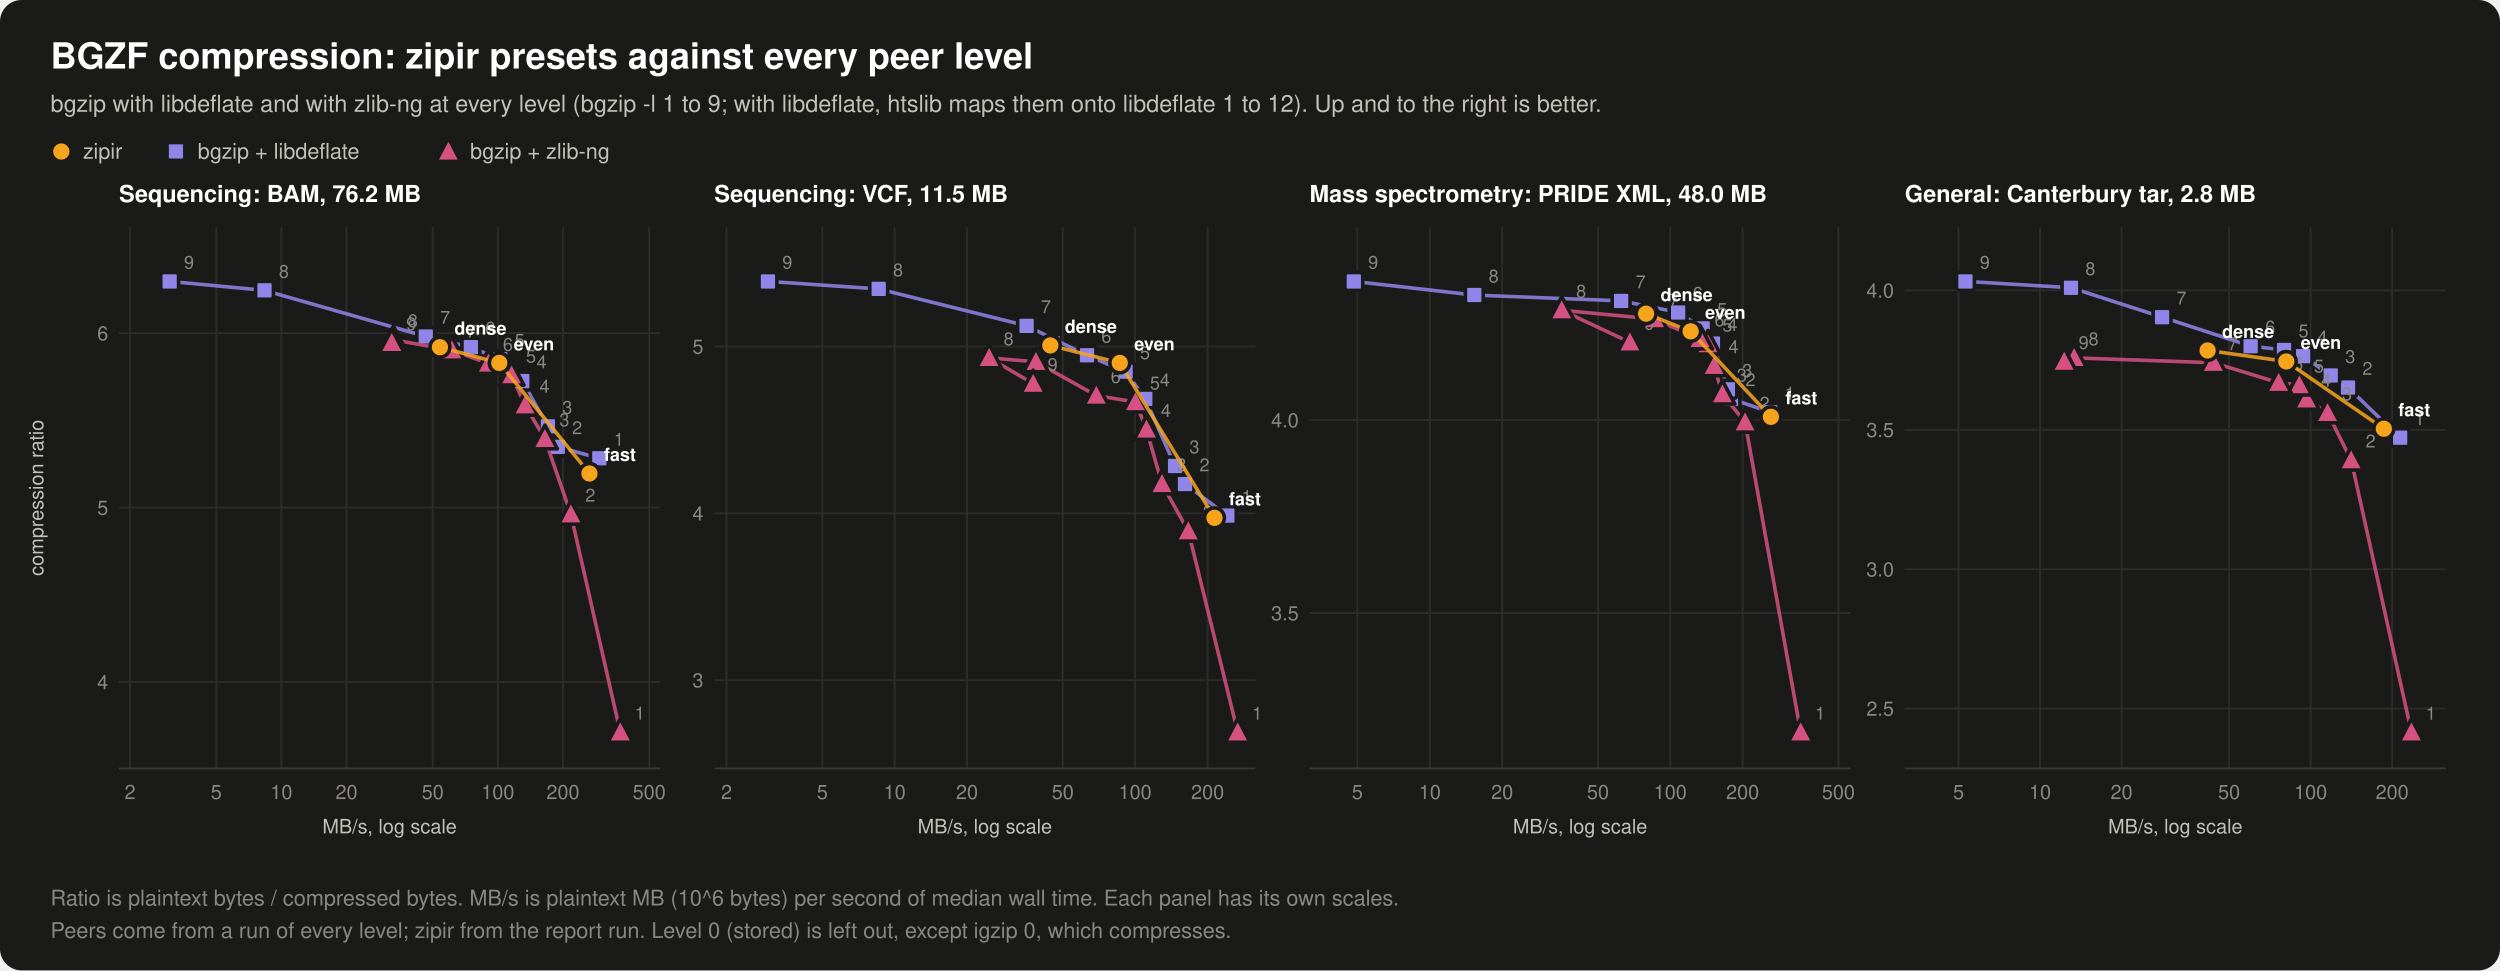
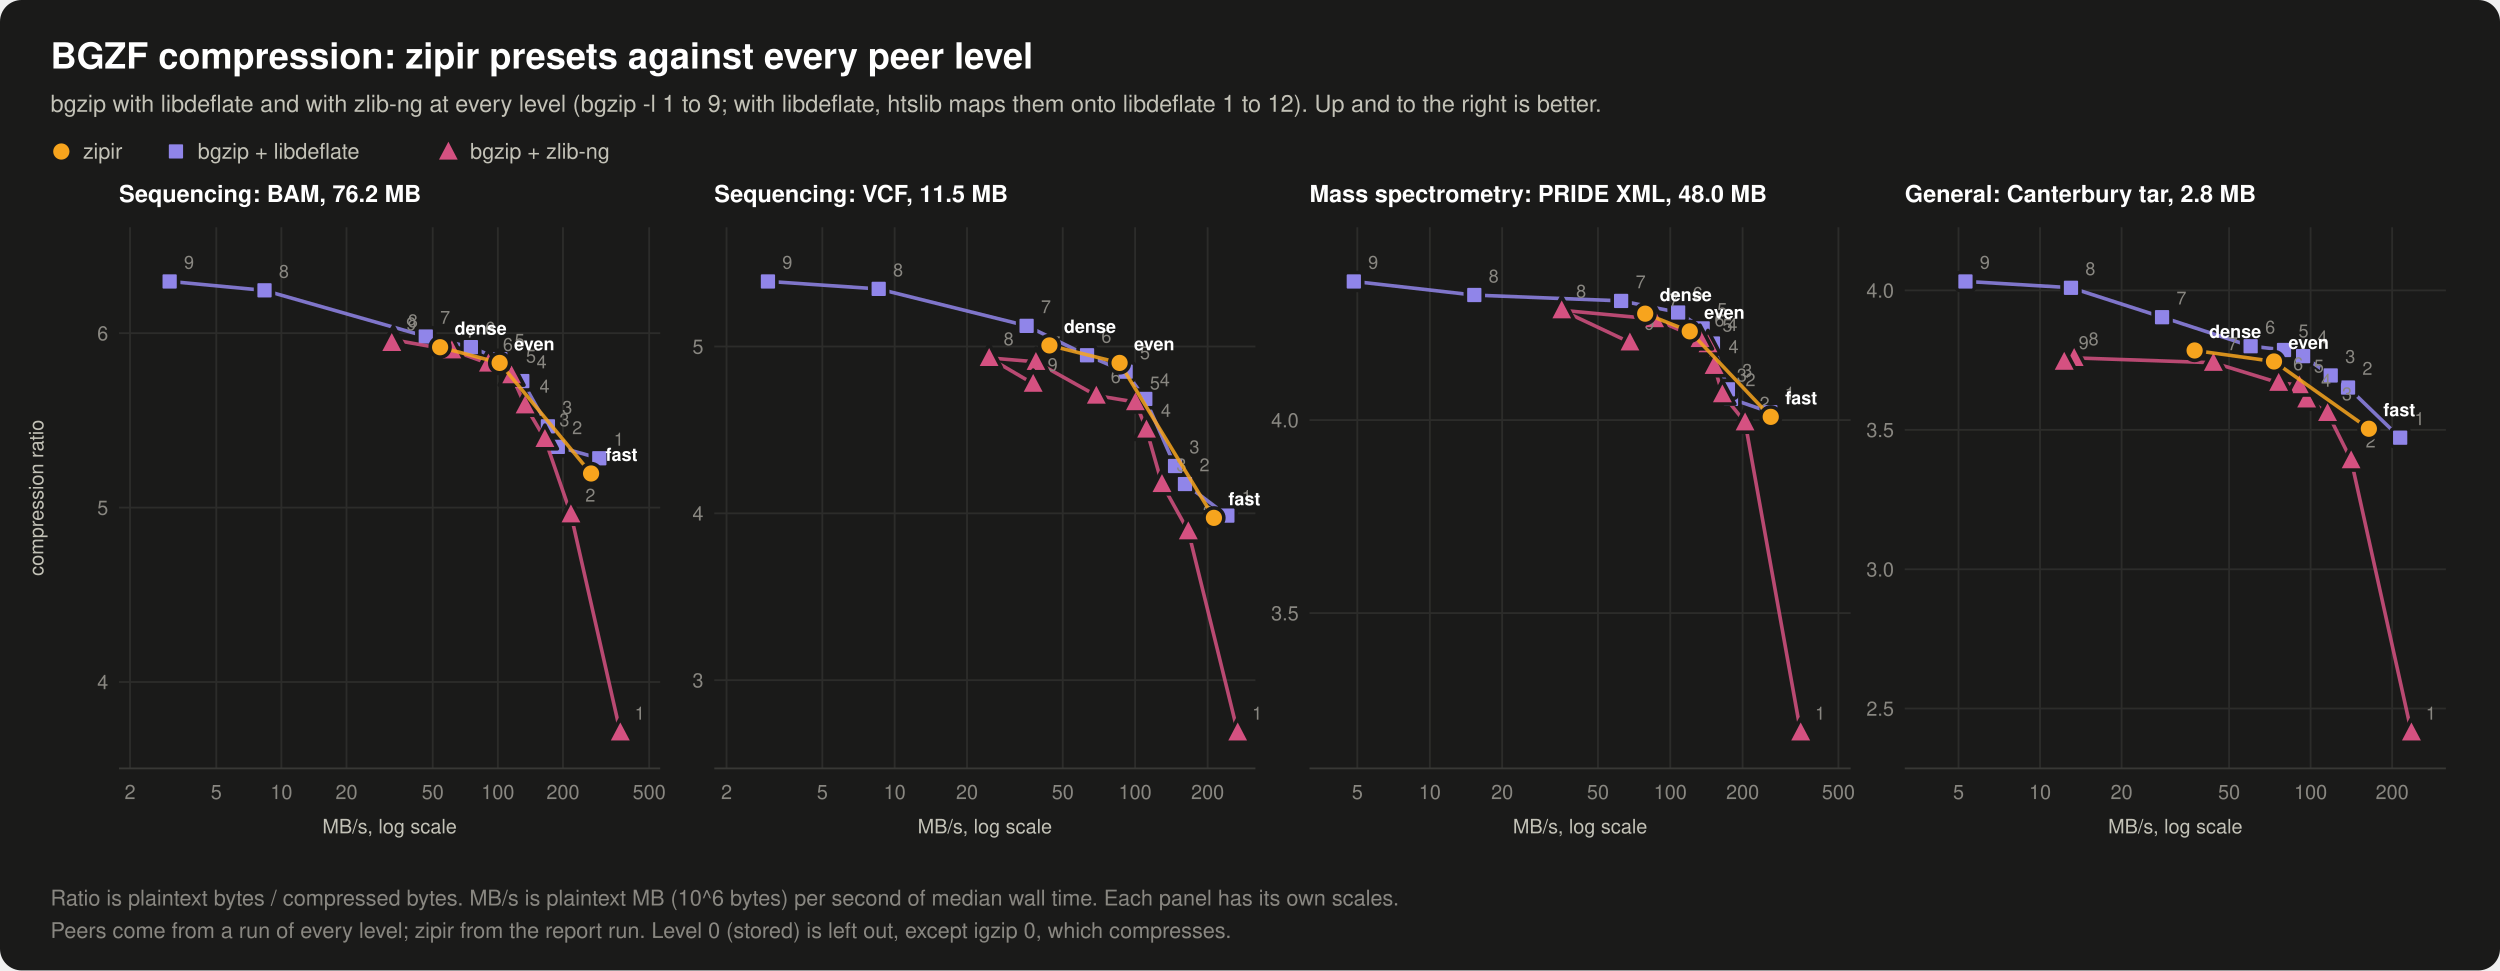
<svg xmlns="http://www.w3.org/2000/svg" viewBox="0 0 1386 538" width="1386" height="538" role="img" font-family="system-ui, -apple-system, &quot;Segoe UI&quot;, Helvetica, Arial, sans-serif">
  <rect width="1386" height="538" rx="12" fill="#1a1a19" />
  <text x="28.0" y="38.0" font-size="20" fill="#ffffff" text-anchor="start" font-weight="650">BGZF compression: zipir presets against every peer level</text>
  <text x="28.0" y="62.0" font-size="13" fill="#c3c2b7" text-anchor="start" font-weight="400">bgzip with libdeflate and with zlib-ng at every level (bgzip -l 1 to 9; with libdeflate, htslib maps them onto libdeflate 1 to 12). Up and to the right is better.</text>
  <circle cx="34.0" cy="84.0" r="5.5" fill="#f7a41d" stroke="#1a1a19" stroke-width="2" />
  <text x="46.0" y="88.0" font-size="12" fill="#c3c2b7" text-anchor="start" font-weight="400">zipir</text>
  <rect x="92.6" y="79.0" width="9.9" height="9.9" rx="1.5" fill="#9085e9" stroke="#1a1a19" stroke-width="2" />
  <text x="109.6" y="88.0" font-size="12" fill="#c3c2b7" text-anchor="start" font-weight="400">bgzip + libdeflate</text>
  <path d="M248.6,76.4 L255.4,89.5 L241.7,89.5 Z" fill="#d55181" stroke="#1a1a19" stroke-width="2" stroke-linejoin="round" />
  <text x="260.6" y="88.0" font-size="12" fill="#c3c2b7" text-anchor="start" font-weight="400">bgzip + zlib-ng</text>
  <text x="66.0" y="112.0" font-size="13" fill="#ffffff" text-anchor="start" font-weight="600">Sequencing: BAM, 76.2 MB</text>
  <line x1="72.1" y1="126.0" x2="72.1" y2="426.0" stroke="#2c2c2a" stroke-width="1" />
  <text x="72.1" y="443.0" font-size="11" fill="#898781" text-anchor="middle" font-weight="400">2</text>
  <line x1="119.9" y1="126.0" x2="119.9" y2="426.0" stroke="#2c2c2a" stroke-width="1" />
  <text x="119.9" y="443.0" font-size="11" fill="#898781" text-anchor="middle" font-weight="400">5</text>
  <line x1="156.0" y1="126.0" x2="156.0" y2="426.0" stroke="#2c2c2a" stroke-width="1" />
  <text x="156.0" y="443.0" font-size="11" fill="#898781" text-anchor="middle" font-weight="400">10</text>
  <line x1="192.1" y1="126.0" x2="192.1" y2="426.0" stroke="#2c2c2a" stroke-width="1" />
  <text x="192.1" y="443.0" font-size="11" fill="#898781" text-anchor="middle" font-weight="400">20</text>
  <line x1="239.9" y1="126.0" x2="239.9" y2="426.0" stroke="#2c2c2a" stroke-width="1" />
  <text x="239.9" y="443.0" font-size="11" fill="#898781" text-anchor="middle" font-weight="400">50</text>
  <line x1="276.0" y1="126.0" x2="276.0" y2="426.0" stroke="#2c2c2a" stroke-width="1" />
  <text x="276.0" y="443.0" font-size="11" fill="#898781" text-anchor="middle" font-weight="400">100</text>
  <line x1="312.1" y1="126.0" x2="312.1" y2="426.0" stroke="#2c2c2a" stroke-width="1" />
  <text x="312.1" y="443.0" font-size="11" fill="#898781" text-anchor="middle" font-weight="400">200</text>
  <line x1="359.9" y1="126.0" x2="359.9" y2="426.0" stroke="#2c2c2a" stroke-width="1" />
  <text x="359.9" y="443.0" font-size="11" fill="#898781" text-anchor="middle" font-weight="400">500</text>
  <line x1="66.0" y1="378.1" x2="366.0" y2="378.1" stroke="#2c2c2a" stroke-width="1" />
  <text x="60.0" y="382.1" font-size="11" fill="#898781" text-anchor="end" font-weight="400">4</text>
  <line x1="66.0" y1="281.4" x2="366.0" y2="281.4" stroke="#2c2c2a" stroke-width="1" />
  <text x="60.0" y="285.4" font-size="11" fill="#898781" text-anchor="end" font-weight="400">5</text>
  <line x1="66.0" y1="184.7" x2="366.0" y2="184.7" stroke="#2c2c2a" stroke-width="1" />
  <text x="60.0" y="188.7" font-size="11" fill="#898781" text-anchor="end" font-weight="400">6</text>
  <line x1="66.0" y1="426.0" x2="366.0" y2="426.0" stroke="#383835" stroke-width="1" />
  <path d="M332.3,254.1 L309.2,247.7 L303.7,236.4 L289.5,211.2 L277.3,199.2 L261.0,192.5 L236.0,186.5 L146.6,161.0 L94.0,156.0" fill="none" stroke="#9085e9" stroke-width="2" stroke-linejoin="round" stroke-linecap="round" opacity="0.85" />
  <rect x="327.3" y="249.1" width="9.9" height="9.9" rx="1.5" fill="#9085e9" stroke="#1a1a19" stroke-width="2" />
  <text x="340.3" y="247.1" font-size="10" fill="#898781" text-anchor="start" font-weight="400">1</text>
  <rect x="304.3" y="242.8" width="9.9" height="9.9" rx="1.5" fill="#9085e9" stroke="#1a1a19" stroke-width="2" />
  <text x="317.2" y="240.7" font-size="10" fill="#898781" text-anchor="start" font-weight="400">2</text>
  <rect x="298.8" y="231.4" width="9.9" height="9.9" rx="1.5" fill="#9085e9" stroke="#1a1a19" stroke-width="2" />
  <text x="311.7" y="229.4" font-size="10" fill="#898781" text-anchor="start" font-weight="400">3</text>
  <rect x="284.6" y="206.3" width="9.9" height="9.9" rx="1.5" fill="#9085e9" stroke="#1a1a19" stroke-width="2" />
  <text x="297.5" y="204.2" font-size="10" fill="#898781" text-anchor="start" font-weight="400">4</text>
  <rect x="272.4" y="194.2" width="9.9" height="9.9" rx="1.5" fill="#9085e9" stroke="#1a1a19" stroke-width="2" />
  <text x="285.3" y="192.2" font-size="10" fill="#898781" text-anchor="start" font-weight="400">5</text>
  <rect x="256.1" y="187.5" width="9.9" height="9.9" rx="1.5" fill="#9085e9" stroke="#1a1a19" stroke-width="2" />
  <text x="269.0" y="185.5" font-size="10" fill="#898781" text-anchor="start" font-weight="400">6</text>
  <rect x="231.1" y="181.6" width="9.9" height="9.9" rx="1.5" fill="#9085e9" stroke="#1a1a19" stroke-width="2" />
  <text x="244.0" y="179.5" font-size="10" fill="#898781" text-anchor="start" font-weight="400">7</text>
  <rect x="141.7" y="156.0" width="9.9" height="9.9" rx="1.5" fill="#9085e9" stroke="#1a1a19" stroke-width="2" />
  <text x="154.6" y="154.0" font-size="10" fill="#898781" text-anchor="start" font-weight="400">8</text>
  <rect x="89.1" y="151.1" width="9.9" height="9.9" rx="1.5" fill="#9085e9" stroke="#1a1a19" stroke-width="2" />
  <text x="102.0" y="149.0" font-size="10" fill="#898781" text-anchor="start" font-weight="400">9</text>
  <path d="M343.9,406.0 L316.5,285.1 L302.1,243.3 L291.1,224.7 L283.6,208.0 L270.8,201.5 L250.5,194.2 L218.1,188.4 L217.2,190.1" fill="none" stroke="#d55181" stroke-width="2" stroke-linejoin="round" stroke-linecap="round" opacity="0.85" />
  <path d="M343.9,398.4 L350.8,411.5 L337.0,411.5 Z" fill="#d55181" stroke="#1a1a19" stroke-width="2" stroke-linejoin="round" />
  <text x="351.9" y="399.0" font-size="10" fill="#898781" text-anchor="start" font-weight="400">1</text>
  <path d="M316.5,277.5 L323.4,290.6 L309.7,290.6 Z" fill="#d55181" stroke="#1a1a19" stroke-width="2" stroke-linejoin="round" />
  <text x="324.5" y="278.1" font-size="10" fill="#898781" text-anchor="start" font-weight="400">2</text>
  <path d="M302.1,235.7 L309.0,248.8 L295.2,248.8 Z" fill="#d55181" stroke="#1a1a19" stroke-width="2" stroke-linejoin="round" />
  <text x="310.1" y="236.3" font-size="10" fill="#898781" text-anchor="start" font-weight="400">3</text>
  <path d="M291.1,217.2 L298.0,230.2 L284.2,230.2 Z" fill="#d55181" stroke="#1a1a19" stroke-width="2" stroke-linejoin="round" />
  <text x="299.1" y="217.7" font-size="10" fill="#898781" text-anchor="start" font-weight="400">4</text>
  <path d="M283.6,200.5 L290.5,213.5 L276.8,213.5 Z" fill="#d55181" stroke="#1a1a19" stroke-width="2" stroke-linejoin="round" />
  <text x="291.6" y="201.0" font-size="10" fill="#898781" text-anchor="start" font-weight="400">5</text>
  <path d="M270.8,193.9 L277.7,207.0 L263.9,207.0 Z" fill="#d55181" stroke="#1a1a19" stroke-width="2" stroke-linejoin="round" />
  <text x="278.8" y="194.5" font-size="10" fill="#898781" text-anchor="start" font-weight="400">6</text>
  <path d="M250.5,186.6 L257.4,199.7 L243.7,199.7 Z" fill="#d55181" stroke="#1a1a19" stroke-width="2" stroke-linejoin="round" />
  <text x="258.5" y="187.2" font-size="10" fill="#898781" text-anchor="start" font-weight="400">7</text>
  <path d="M218.1,180.8 L225.0,193.9 L211.2,193.9 Z" fill="#d55181" stroke="#1a1a19" stroke-width="2" stroke-linejoin="round" />
  <text x="226.1" y="181.4" font-size="10" fill="#898781" text-anchor="start" font-weight="400">8</text>
  <path d="M217.2,182.5 L224.1,195.6 L210.3,195.6 Z" fill="#d55181" stroke="#1a1a19" stroke-width="2" stroke-linejoin="round" />
  <text x="225.2" y="183.1" font-size="10" fill="#898781" text-anchor="start" font-weight="400">9</text>
-   <path d="M326.8,262.5 L276.8,201.2 L243.9,192.5" fill="none" stroke="#f7a41d" stroke-width="2" stroke-linejoin="round" stroke-linecap="round" opacity="0.85" />
-   <circle cx="326.8" cy="262.5" r="5.5" fill="#f7a41d" stroke="#1a1a19" stroke-width="2" />
-   <text x="334.8" y="255.5" font-size="10" fill="#ffffff" text-anchor="start" font-weight="600">fast</text>
-   <circle cx="276.8" cy="201.2" r="5.5" fill="#f7a41d" stroke="#1a1a19" stroke-width="2" />
-   <text x="284.8" y="194.2" font-size="10" fill="#ffffff" text-anchor="start" font-weight="600">even</text>
-   <circle cx="243.9" cy="192.5" r="5.5" fill="#f7a41d" stroke="#1a1a19" stroke-width="2" />
-   <text x="251.9" y="185.5" font-size="10" fill="#ffffff" text-anchor="start" font-weight="600">dense</text>
+   <path d="M327.7,262.5 L277.0,201.2 L244.0,192.5" fill="none" stroke="#f7a41d" stroke-width="2" stroke-linejoin="round" stroke-linecap="round" opacity="0.85" />
+   <circle cx="327.7" cy="262.5" r="5.5" fill="#f7a41d" stroke="#1a1a19" stroke-width="2" />
+   <text x="335.7" y="255.5" font-size="10" fill="#ffffff" text-anchor="start" font-weight="600">fast</text>
+   <circle cx="277.0" cy="201.2" r="5.5" fill="#f7a41d" stroke="#1a1a19" stroke-width="2" />
+   <text x="285.0" y="194.2" font-size="10" fill="#ffffff" text-anchor="start" font-weight="600">even</text>
+   <circle cx="244.0" cy="192.5" r="5.5" fill="#f7a41d" stroke="#1a1a19" stroke-width="2" />
+   <text x="252.0" y="185.5" font-size="10" fill="#ffffff" text-anchor="start" font-weight="600">dense</text>
  <text x="216.0" y="462.0" font-size="11" fill="#c3c2b7" text-anchor="middle" font-weight="400">MB/s, log scale</text>
  <text x="396.0" y="112.0" font-size="13" fill="#ffffff" text-anchor="start" font-weight="600">Sequencing: VCF, 11.5 MB</text>
  <line x1="402.8" y1="126.0" x2="402.8" y2="426.0" stroke="#2c2c2a" stroke-width="1" />
  <text x="402.8" y="443.0" font-size="11" fill="#898781" text-anchor="middle" font-weight="400">2</text>
  <line x1="455.9" y1="126.0" x2="455.9" y2="426.0" stroke="#2c2c2a" stroke-width="1" />
  <text x="455.9" y="443.0" font-size="11" fill="#898781" text-anchor="middle" font-weight="400">5</text>
  <line x1="496.0" y1="126.0" x2="496.0" y2="426.0" stroke="#2c2c2a" stroke-width="1" />
  <text x="496.0" y="443.0" font-size="11" fill="#898781" text-anchor="middle" font-weight="400">10</text>
  <line x1="536.1" y1="126.0" x2="536.1" y2="426.0" stroke="#2c2c2a" stroke-width="1" />
  <text x="536.1" y="443.0" font-size="11" fill="#898781" text-anchor="middle" font-weight="400">20</text>
  <line x1="589.2" y1="126.0" x2="589.2" y2="426.0" stroke="#2c2c2a" stroke-width="1" />
  <text x="589.2" y="443.0" font-size="11" fill="#898781" text-anchor="middle" font-weight="400">50</text>
  <line x1="629.3" y1="126.0" x2="629.3" y2="426.0" stroke="#2c2c2a" stroke-width="1" />
  <text x="629.3" y="443.0" font-size="11" fill="#898781" text-anchor="middle" font-weight="400">100</text>
  <line x1="669.5" y1="126.0" x2="669.5" y2="426.0" stroke="#2c2c2a" stroke-width="1" />
  <text x="669.5" y="443.0" font-size="11" fill="#898781" text-anchor="middle" font-weight="400">200</text>
  <line x1="396.0" y1="377.1" x2="696.0" y2="377.1" stroke="#2c2c2a" stroke-width="1" />
  <text x="390.0" y="381.1" font-size="11" fill="#898781" text-anchor="end" font-weight="400">3</text>
  <line x1="396.0" y1="284.6" x2="696.0" y2="284.6" stroke="#2c2c2a" stroke-width="1" />
  <text x="390.0" y="288.6" font-size="11" fill="#898781" text-anchor="end" font-weight="400">4</text>
  <line x1="396.0" y1="192.1" x2="696.0" y2="192.1" stroke="#2c2c2a" stroke-width="1" />
  <text x="390.0" y="196.1" font-size="11" fill="#898781" text-anchor="end" font-weight="400">5</text>
  <line x1="396.0" y1="426.0" x2="696.0" y2="426.0" stroke="#383835" stroke-width="1" />
  <path d="M680.4,285.9 L657.0,268.3 L651.4,258.3 L635.0,221.2 L624.0,206.1 L602.6,197.0 L569.1,180.6 L487.1,160.2 L425.7,156.0" fill="none" stroke="#9085e9" stroke-width="2" stroke-linejoin="round" stroke-linecap="round" opacity="0.85" />
  <rect x="675.5" y="280.9" width="9.9" height="9.9" rx="1.5" fill="#9085e9" stroke="#1a1a19" stroke-width="2" />
  <text x="688.4" y="278.9" font-size="10" fill="#898781" text-anchor="start" font-weight="400">1</text>
  <rect x="652.0" y="263.4" width="9.9" height="9.9" rx="1.5" fill="#9085e9" stroke="#1a1a19" stroke-width="2" />
  <text x="665.0" y="261.3" font-size="10" fill="#898781" text-anchor="start" font-weight="400">2</text>
  <rect x="646.5" y="253.4" width="9.9" height="9.9" rx="1.5" fill="#9085e9" stroke="#1a1a19" stroke-width="2" />
  <text x="659.4" y="251.3" font-size="10" fill="#898781" text-anchor="start" font-weight="400">3</text>
  <rect x="630.0" y="216.2" width="9.9" height="9.9" rx="1.5" fill="#9085e9" stroke="#1a1a19" stroke-width="2" />
  <text x="643.0" y="214.2" font-size="10" fill="#898781" text-anchor="start" font-weight="400">4</text>
  <rect x="619.1" y="201.1" width="9.9" height="9.9" rx="1.5" fill="#9085e9" stroke="#1a1a19" stroke-width="2" />
  <text x="632.0" y="199.1" font-size="10" fill="#898781" text-anchor="start" font-weight="400">5</text>
  <rect x="597.7" y="192.0" width="9.9" height="9.9" rx="1.5" fill="#9085e9" stroke="#1a1a19" stroke-width="2" />
  <text x="610.6" y="190.0" font-size="10" fill="#898781" text-anchor="start" font-weight="400">6</text>
  <rect x="564.2" y="175.7" width="9.9" height="9.9" rx="1.5" fill="#9085e9" stroke="#1a1a19" stroke-width="2" />
  <text x="577.1" y="173.6" font-size="10" fill="#898781" text-anchor="start" font-weight="400">7</text>
  <rect x="482.2" y="155.2" width="9.9" height="9.9" rx="1.5" fill="#9085e9" stroke="#1a1a19" stroke-width="2" />
  <text x="495.1" y="153.2" font-size="10" fill="#898781" text-anchor="start" font-weight="400">8</text>
  <rect x="420.8" y="151.1" width="9.9" height="9.9" rx="1.5" fill="#9085e9" stroke="#1a1a19" stroke-width="2" />
  <text x="433.7" y="149.0" font-size="10" fill="#898781" text-anchor="start" font-weight="400">9</text>
  <path d="M686.2,406.0 L658.8,294.5 L644.2,268.3 L635.6,238.1 L629.5,222.9 L607.8,219.3 L574.3,200.6 L548.4,198.4 L572.8,212.7" fill="none" stroke="#d55181" stroke-width="2" stroke-linejoin="round" stroke-linecap="round" opacity="0.85" />
  <path d="M686.2,398.4 L693.0,411.5 L679.3,411.5 Z" fill="#d55181" stroke="#1a1a19" stroke-width="2" stroke-linejoin="round" />
  <text x="694.2" y="399.0" font-size="10" fill="#898781" text-anchor="start" font-weight="400">1</text>
  <path d="M658.8,286.9 L665.7,300.0 L651.9,300.0 Z" fill="#d55181" stroke="#1a1a19" stroke-width="2" stroke-linejoin="round" />
  <text x="666.8" y="287.5" font-size="10" fill="#898781" text-anchor="start" font-weight="400">2</text>
  <path d="M644.2,260.7 L651.1,273.8 L637.3,273.8 Z" fill="#d55181" stroke="#1a1a19" stroke-width="2" stroke-linejoin="round" />
  <text x="652.2" y="261.3" font-size="10" fill="#898781" text-anchor="start" font-weight="400">3</text>
  <path d="M635.6,230.5 L642.5,243.6 L628.8,243.6 Z" fill="#d55181" stroke="#1a1a19" stroke-width="2" stroke-linejoin="round" />
  <text x="643.6" y="231.1" font-size="10" fill="#898781" text-anchor="start" font-weight="400">4</text>
  <path d="M629.5,215.4 L636.3,228.4 L622.6,228.4 Z" fill="#d55181" stroke="#1a1a19" stroke-width="2" stroke-linejoin="round" />
  <text x="637.5" y="215.9" font-size="10" fill="#898781" text-anchor="start" font-weight="400">5</text>
  <path d="M607.8,211.7 L614.7,224.8 L600.9,224.8 Z" fill="#d55181" stroke="#1a1a19" stroke-width="2" stroke-linejoin="round" />
  <text x="615.8" y="212.3" font-size="10" fill="#898781" text-anchor="start" font-weight="400">6</text>
  <path d="M574.3,193.0 L581.2,206.1 L567.5,206.1 Z" fill="#d55181" stroke="#1a1a19" stroke-width="2" stroke-linejoin="round" />
  <text x="582.3" y="193.6" font-size="10" fill="#898781" text-anchor="start" font-weight="400">7</text>
  <path d="M548.4,190.8 L555.2,203.9 L541.5,203.9 Z" fill="#d55181" stroke="#1a1a19" stroke-width="2" stroke-linejoin="round" />
  <text x="556.4" y="191.4" font-size="10" fill="#898781" text-anchor="start" font-weight="400">8</text>
  <path d="M572.8,205.2 L579.7,218.2 L565.9,218.2 Z" fill="#d55181" stroke="#1a1a19" stroke-width="2" stroke-linejoin="round" />
  <text x="580.8" y="205.7" font-size="10" fill="#898781" text-anchor="start" font-weight="400">9</text>
-   <path d="M673.3,287.1 L620.8,201.2 L582.3,191.5" fill="none" stroke="#f7a41d" stroke-width="2" stroke-linejoin="round" stroke-linecap="round" opacity="0.85" />
-   <circle cx="673.3" cy="287.1" r="5.5" fill="#f7a41d" stroke="#1a1a19" stroke-width="2" />
-   <text x="681.3" y="280.1" font-size="10" fill="#ffffff" text-anchor="start" font-weight="600">fast</text>
-   <circle cx="620.8" cy="201.2" r="5.5" fill="#f7a41d" stroke="#1a1a19" stroke-width="2" />
-   <text x="628.8" y="194.2" font-size="10" fill="#ffffff" text-anchor="start" font-weight="600">even</text>
-   <circle cx="582.3" cy="191.5" r="5.5" fill="#f7a41d" stroke="#1a1a19" stroke-width="2" />
-   <text x="590.3" y="184.5" font-size="10" fill="#ffffff" text-anchor="start" font-weight="600">dense</text>
+   <path d="M673.0,287.1 L620.7,201.2 L581.8,191.5" fill="none" stroke="#f7a41d" stroke-width="2" stroke-linejoin="round" stroke-linecap="round" opacity="0.85" />
+   <circle cx="673.0" cy="287.1" r="5.5" fill="#f7a41d" stroke="#1a1a19" stroke-width="2" />
+   <text x="681.0" y="280.1" font-size="10" fill="#ffffff" text-anchor="start" font-weight="600">fast</text>
+   <circle cx="620.7" cy="201.2" r="5.5" fill="#f7a41d" stroke="#1a1a19" stroke-width="2" />
+   <text x="628.7" y="194.2" font-size="10" fill="#ffffff" text-anchor="start" font-weight="600">even</text>
+   <circle cx="581.8" cy="191.5" r="5.5" fill="#f7a41d" stroke="#1a1a19" stroke-width="2" />
+   <text x="589.8" y="184.5" font-size="10" fill="#ffffff" text-anchor="start" font-weight="600">dense</text>
  <text x="546.0" y="462.0" font-size="11" fill="#c3c2b7" text-anchor="middle" font-weight="400">MB/s, log scale</text>
  <text x="726.0" y="112.0" font-size="13" fill="#ffffff" text-anchor="start" font-weight="600">Mass spectrometry: PRIDE XML, 48.0 MB</text>
  <line x1="752.5" y1="126.0" x2="752.5" y2="426.0" stroke="#2c2c2a" stroke-width="1" />
  <text x="752.5" y="443.0" font-size="11" fill="#898781" text-anchor="middle" font-weight="400">5</text>
  <line x1="792.7" y1="126.0" x2="792.7" y2="426.0" stroke="#2c2c2a" stroke-width="1" />
  <text x="792.7" y="443.0" font-size="11" fill="#898781" text-anchor="middle" font-weight="400">10</text>
  <line x1="832.8" y1="126.0" x2="832.8" y2="426.0" stroke="#2c2c2a" stroke-width="1" />
  <text x="832.8" y="443.0" font-size="11" fill="#898781" text-anchor="middle" font-weight="400">20</text>
  <line x1="885.9" y1="126.0" x2="885.9" y2="426.0" stroke="#2c2c2a" stroke-width="1" />
  <text x="885.9" y="443.0" font-size="11" fill="#898781" text-anchor="middle" font-weight="400">50</text>
  <line x1="926.0" y1="126.0" x2="926.0" y2="426.0" stroke="#2c2c2a" stroke-width="1" />
  <text x="926.0" y="443.0" font-size="11" fill="#898781" text-anchor="middle" font-weight="400">100</text>
  <line x1="966.1" y1="126.0" x2="966.1" y2="426.0" stroke="#2c2c2a" stroke-width="1" />
  <text x="966.1" y="443.0" font-size="11" fill="#898781" text-anchor="middle" font-weight="400">200</text>
  <line x1="1019.2" y1="126.0" x2="1019.2" y2="426.0" stroke="#2c2c2a" stroke-width="1" />
  <text x="1019.2" y="443.0" font-size="11" fill="#898781" text-anchor="middle" font-weight="400">500</text>
  <line x1="726.0" y1="339.9" x2="1026.0" y2="339.9" stroke="#2c2c2a" stroke-width="1" />
  <text x="720.0" y="343.9" font-size="11" fill="#898781" text-anchor="end" font-weight="400">3.5</text>
  <line x1="726.0" y1="232.9" x2="1026.0" y2="232.9" stroke="#2c2c2a" stroke-width="1" />
  <text x="720.0" y="236.9" font-size="11" fill="#898781" text-anchor="end" font-weight="400">4.0</text>
  <line x1="726.0" y1="426.0" x2="1026.0" y2="426.0" stroke="#383835" stroke-width="1" />
  <path d="M981.5,228.6 L959.7,221.1 L957.9,215.9 L949.7,190.5 L944.0,182.1 L930.4,173.2 L898.8,166.8 L817.3,163.6 L750.5,156.0" fill="none" stroke="#9085e9" stroke-width="2" stroke-linejoin="round" stroke-linecap="round" opacity="0.85" />
  <rect x="976.5" y="223.6" width="9.9" height="9.9" rx="1.5" fill="#9085e9" stroke="#1a1a19" stroke-width="2" />
  <text x="989.5" y="221.6" font-size="10" fill="#898781" text-anchor="start" font-weight="400">1</text>
  <rect x="954.7" y="216.2" width="9.9" height="9.9" rx="1.5" fill="#9085e9" stroke="#1a1a19" stroke-width="2" />
  <text x="967.7" y="214.1" font-size="10" fill="#898781" text-anchor="start" font-weight="400">2</text>
  <rect x="953.0" y="210.9" width="9.9" height="9.9" rx="1.5" fill="#9085e9" stroke="#1a1a19" stroke-width="2" />
  <text x="965.9" y="208.9" font-size="10" fill="#898781" text-anchor="start" font-weight="400">3</text>
  <rect x="944.7" y="185.5" width="9.9" height="9.9" rx="1.5" fill="#9085e9" stroke="#1a1a19" stroke-width="2" />
  <text x="957.7" y="183.5" font-size="10" fill="#898781" text-anchor="start" font-weight="400">4</text>
  <rect x="939.0" y="177.1" width="9.9" height="9.9" rx="1.5" fill="#9085e9" stroke="#1a1a19" stroke-width="2" />
  <text x="952.0" y="175.1" font-size="10" fill="#898781" text-anchor="start" font-weight="400">5</text>
  <rect x="925.4" y="168.3" width="9.9" height="9.9" rx="1.5" fill="#9085e9" stroke="#1a1a19" stroke-width="2" />
  <text x="938.4" y="166.2" font-size="10" fill="#898781" text-anchor="start" font-weight="400">6</text>
  <rect x="893.8" y="161.9" width="9.9" height="9.9" rx="1.5" fill="#9085e9" stroke="#1a1a19" stroke-width="2" />
  <text x="906.8" y="159.8" font-size="10" fill="#898781" text-anchor="start" font-weight="400">7</text>
  <rect x="812.4" y="158.6" width="9.9" height="9.9" rx="1.5" fill="#9085e9" stroke="#1a1a19" stroke-width="2" />
  <text x="825.3" y="156.6" font-size="10" fill="#898781" text-anchor="start" font-weight="400">8</text>
  <rect x="745.6" y="151.1" width="9.9" height="9.9" rx="1.5" fill="#9085e9" stroke="#1a1a19" stroke-width="2" />
  <text x="758.5" y="149.0" font-size="10" fill="#898781" text-anchor="start" font-weight="400">9</text>
  <path d="M998.3,406.0 L967.5,234.1 L954.9,218.5 L950.3,202.8 L946.9,190.8 L942.5,187.9 L917.3,176.9 L865.8,172.0 L903.6,189.8" fill="none" stroke="#d55181" stroke-width="2" stroke-linejoin="round" stroke-linecap="round" opacity="0.85" />
  <path d="M998.3,398.4 L1005.2,411.5 L991.4,411.5 Z" fill="#d55181" stroke="#1a1a19" stroke-width="2" stroke-linejoin="round" />
  <text x="1006.3" y="399.0" font-size="10" fill="#898781" text-anchor="start" font-weight="400">1</text>
  <path d="M967.5,226.5 L974.3,239.6 L960.6,239.6 Z" fill="#d55181" stroke="#1a1a19" stroke-width="2" stroke-linejoin="round" />
  <text x="975.5" y="227.1" font-size="10" fill="#898781" text-anchor="start" font-weight="400">2</text>
  <path d="M954.9,211.0 L961.8,224.0 L948.0,224.0 Z" fill="#d55181" stroke="#1a1a19" stroke-width="2" stroke-linejoin="round" />
  <text x="962.9" y="211.5" font-size="10" fill="#898781" text-anchor="start" font-weight="400">3</text>
  <path d="M950.3,195.3 L957.2,208.3 L943.4,208.3 Z" fill="#d55181" stroke="#1a1a19" stroke-width="2" stroke-linejoin="round" />
  <text x="958.3" y="195.8" font-size="10" fill="#898781" text-anchor="start" font-weight="400">4</text>
  <path d="M946.9,183.2 L953.8,196.3 L940.0,196.3 Z" fill="#d55181" stroke="#1a1a19" stroke-width="2" stroke-linejoin="round" />
  <text x="954.9" y="183.8" font-size="10" fill="#898781" text-anchor="start" font-weight="400">5</text>
  <path d="M942.5,180.3 L949.4,193.4 L935.6,193.4 Z" fill="#d55181" stroke="#1a1a19" stroke-width="2" stroke-linejoin="round" />
  <text x="950.5" y="180.9" font-size="10" fill="#898781" text-anchor="start" font-weight="400">6</text>
  <path d="M917.3,169.3 L924.2,182.4 L910.5,182.4 Z" fill="#d55181" stroke="#1a1a19" stroke-width="2" stroke-linejoin="round" />
  <text x="925.3" y="169.9" font-size="10" fill="#898781" text-anchor="start" font-weight="400">7</text>
  <path d="M865.8,164.4 L872.7,177.5 L859.0,177.5 Z" fill="#d55181" stroke="#1a1a19" stroke-width="2" stroke-linejoin="round" />
  <text x="873.8" y="165.0" font-size="10" fill="#898781" text-anchor="start" font-weight="400">8</text>
  <path d="M903.6,182.2 L910.5,195.3 L896.8,195.3 Z" fill="#d55181" stroke="#1a1a19" stroke-width="2" stroke-linejoin="round" />
  <text x="911.6" y="182.8" font-size="10" fill="#898781" text-anchor="start" font-weight="400">9</text>
-   <path d="M981.8,231.1 L937.3,183.7 L912.6,173.9" fill="none" stroke="#f7a41d" stroke-width="2" stroke-linejoin="round" stroke-linecap="round" opacity="0.85" />
-   <circle cx="981.8" cy="231.1" r="5.5" fill="#f7a41d" stroke="#1a1a19" stroke-width="2" />
-   <text x="989.8" y="224.1" font-size="10" fill="#ffffff" text-anchor="start" font-weight="600">fast</text>
-   <circle cx="937.3" cy="183.7" r="5.5" fill="#f7a41d" stroke="#1a1a19" stroke-width="2" />
-   <text x="945.3" y="176.7" font-size="10" fill="#ffffff" text-anchor="start" font-weight="600">even</text>
-   <circle cx="912.6" cy="173.9" r="5.5" fill="#f7a41d" stroke="#1a1a19" stroke-width="2" />
-   <text x="920.6" y="166.9" font-size="10" fill="#ffffff" text-anchor="start" font-weight="600">dense</text>
+   <path d="M981.7,231.1 L936.8,183.7 L912.1,173.9" fill="none" stroke="#f7a41d" stroke-width="2" stroke-linejoin="round" stroke-linecap="round" opacity="0.85" />
+   <circle cx="981.7" cy="231.1" r="5.5" fill="#f7a41d" stroke="#1a1a19" stroke-width="2" />
+   <text x="989.7" y="224.1" font-size="10" fill="#ffffff" text-anchor="start" font-weight="600">fast</text>
+   <circle cx="936.8" cy="183.7" r="5.5" fill="#f7a41d" stroke="#1a1a19" stroke-width="2" />
+   <text x="944.8" y="176.7" font-size="10" fill="#ffffff" text-anchor="start" font-weight="600">even</text>
+   <circle cx="912.1" cy="173.9" r="5.5" fill="#f7a41d" stroke="#1a1a19" stroke-width="2" />
+   <text x="920.1" y="166.9" font-size="10" fill="#ffffff" text-anchor="start" font-weight="600">dense</text>
  <text x="876.0" y="462.0" font-size="11" fill="#c3c2b7" text-anchor="middle" font-weight="400">MB/s, log scale</text>
  <text x="1056.0" y="112.0" font-size="13" fill="#ffffff" text-anchor="start" font-weight="600">General: Canterbury tar, 2.8 MB</text>
  <line x1="1085.8" y1="126.0" x2="1085.8" y2="426.0" stroke="#2c2c2a" stroke-width="1" />
  <text x="1085.8" y="443.0" font-size="11" fill="#898781" text-anchor="middle" font-weight="400">5</text>
  <line x1="1131.0" y1="126.0" x2="1131.0" y2="426.0" stroke="#2c2c2a" stroke-width="1" />
  <text x="1131.0" y="443.0" font-size="11" fill="#898781" text-anchor="middle" font-weight="400">10</text>
  <line x1="1176.2" y1="126.0" x2="1176.2" y2="426.0" stroke="#2c2c2a" stroke-width="1" />
  <text x="1176.2" y="443.0" font-size="11" fill="#898781" text-anchor="middle" font-weight="400">20</text>
  <line x1="1235.8" y1="126.0" x2="1235.8" y2="426.0" stroke="#2c2c2a" stroke-width="1" />
  <text x="1235.8" y="443.0" font-size="11" fill="#898781" text-anchor="middle" font-weight="400">50</text>
  <line x1="1281.0" y1="126.0" x2="1281.0" y2="426.0" stroke="#2c2c2a" stroke-width="1" />
  <text x="1281.0" y="443.0" font-size="11" fill="#898781" text-anchor="middle" font-weight="400">100</text>
  <line x1="1326.2" y1="126.0" x2="1326.2" y2="426.0" stroke="#2c2c2a" stroke-width="1" />
  <text x="1326.2" y="443.0" font-size="11" fill="#898781" text-anchor="middle" font-weight="400">200</text>
  <line x1="1056.0" y1="392.8" x2="1356.0" y2="392.8" stroke="#2c2c2a" stroke-width="1" />
  <text x="1050.0" y="396.8" font-size="11" fill="#898781" text-anchor="end" font-weight="400">2.5</text>
  <line x1="1056.0" y1="315.6" x2="1356.0" y2="315.6" stroke="#2c2c2a" stroke-width="1" />
  <text x="1050.0" y="319.6" font-size="11" fill="#898781" text-anchor="end" font-weight="400">3.0</text>
  <line x1="1056.0" y1="238.3" x2="1356.0" y2="238.3" stroke="#2c2c2a" stroke-width="1" />
  <text x="1050.0" y="242.3" font-size="11" fill="#898781" text-anchor="end" font-weight="400">3.5</text>
  <line x1="1056.0" y1="161.0" x2="1356.0" y2="161.0" stroke="#2c2c2a" stroke-width="1" />
  <text x="1050.0" y="165.0" font-size="11" fill="#898781" text-anchor="end" font-weight="400">4.0</text>
  <line x1="1056.0" y1="426.0" x2="1356.0" y2="426.0" stroke="#383835" stroke-width="1" />
  <path d="M1330.6,242.7 L1301.7,214.8 L1292.2,208.2 L1276.8,197.4 L1266.3,194.0 L1247.8,191.9 L1198.6,175.8 L1148.1,159.5 L1089.6,156.0" fill="none" stroke="#9085e9" stroke-width="2" stroke-linejoin="round" stroke-linecap="round" opacity="0.85" />
  <rect x="1325.7" y="237.7" width="9.9" height="9.9" rx="1.5" fill="#9085e9" stroke="#1a1a19" stroke-width="2" />
  <text x="1338.6" y="235.7" font-size="10" fill="#898781" text-anchor="start" font-weight="400">1</text>
  <rect x="1296.8" y="209.9" width="9.9" height="9.9" rx="1.5" fill="#9085e9" stroke="#1a1a19" stroke-width="2" />
  <text x="1309.7" y="207.8" font-size="10" fill="#898781" text-anchor="start" font-weight="400">2</text>
  <rect x="1287.2" y="203.2" width="9.9" height="9.9" rx="1.5" fill="#9085e9" stroke="#1a1a19" stroke-width="2" />
  <text x="1300.2" y="201.2" font-size="10" fill="#898781" text-anchor="start" font-weight="400">3</text>
  <rect x="1271.9" y="192.5" width="9.9" height="9.9" rx="1.5" fill="#9085e9" stroke="#1a1a19" stroke-width="2" />
  <text x="1284.8" y="190.4" font-size="10" fill="#898781" text-anchor="start" font-weight="400">4</text>
  <rect x="1261.3" y="189.1" width="9.9" height="9.9" rx="1.5" fill="#9085e9" stroke="#1a1a19" stroke-width="2" />
  <text x="1274.3" y="187.0" font-size="10" fill="#898781" text-anchor="start" font-weight="400">5</text>
  <rect x="1242.8" y="187.0" width="9.9" height="9.9" rx="1.5" fill="#9085e9" stroke="#1a1a19" stroke-width="2" />
  <text x="1255.8" y="184.9" font-size="10" fill="#898781" text-anchor="start" font-weight="400">6</text>
  <rect x="1193.7" y="170.9" width="9.9" height="9.9" rx="1.5" fill="#9085e9" stroke="#1a1a19" stroke-width="2" />
  <text x="1206.6" y="168.8" font-size="10" fill="#898781" text-anchor="start" font-weight="400">7</text>
  <rect x="1143.2" y="154.6" width="9.9" height="9.9" rx="1.5" fill="#9085e9" stroke="#1a1a19" stroke-width="2" />
  <text x="1156.1" y="152.5" font-size="10" fill="#898781" text-anchor="start" font-weight="400">8</text>
  <rect x="1084.7" y="151.1" width="9.9" height="9.9" rx="1.5" fill="#9085e9" stroke="#1a1a19" stroke-width="2" />
  <text x="1097.6" y="149.0" font-size="10" fill="#898781" text-anchor="start" font-weight="400">9</text>
  <path d="M1336.9,406.0 L1303.5,255.1 L1290.4,228.9 L1278.8,221.4 L1274.8,213.5 L1263.3,212.2 L1227.1,201.1 L1149.9,198.4 L1144.4,200.5" fill="none" stroke="#d55181" stroke-width="2" stroke-linejoin="round" stroke-linecap="round" opacity="0.85" />
  <path d="M1336.9,398.4 L1343.8,411.5 L1330.0,411.5 Z" fill="#d55181" stroke="#1a1a19" stroke-width="2" stroke-linejoin="round" />
  <text x="1344.9" y="399.0" font-size="10" fill="#898781" text-anchor="start" font-weight="400">1</text>
  <path d="M1303.5,247.6 L1310.3,260.6 L1296.6,260.6 Z" fill="#d55181" stroke="#1a1a19" stroke-width="2" stroke-linejoin="round" />
  <text x="1311.5" y="248.1" font-size="10" fill="#898781" text-anchor="start" font-weight="400">2</text>
  <path d="M1290.4,221.4 L1297.3,234.4 L1283.5,234.4 Z" fill="#d55181" stroke="#1a1a19" stroke-width="2" stroke-linejoin="round" />
  <text x="1298.4" y="221.9" font-size="10" fill="#898781" text-anchor="start" font-weight="400">3</text>
  <path d="M1278.8,213.9 L1285.7,226.9 L1271.9,226.9 Z" fill="#d55181" stroke="#1a1a19" stroke-width="2" stroke-linejoin="round" />
  <text x="1286.8" y="214.4" font-size="10" fill="#898781" text-anchor="start" font-weight="400">4</text>
  <path d="M1274.8,206.0 L1281.6,219.0 L1267.9,219.0 Z" fill="#d55181" stroke="#1a1a19" stroke-width="2" stroke-linejoin="round" />
  <text x="1282.8" y="206.5" font-size="10" fill="#898781" text-anchor="start" font-weight="400">5</text>
  <path d="M1263.3,204.6 L1270.2,217.7 L1256.4,217.7 Z" fill="#d55181" stroke="#1a1a19" stroke-width="2" stroke-linejoin="round" />
  <text x="1271.3" y="205.2" font-size="10" fill="#898781" text-anchor="start" font-weight="400">6</text>
  <path d="M1227.1,193.5 L1234.0,206.6 L1220.2,206.6 Z" fill="#d55181" stroke="#1a1a19" stroke-width="2" stroke-linejoin="round" />
  <text x="1235.1" y="194.1" font-size="10" fill="#898781" text-anchor="start" font-weight="400">7</text>
  <path d="M1149.9,190.8 L1156.8,203.9 L1143.1,203.9 Z" fill="#d55181" stroke="#1a1a19" stroke-width="2" stroke-linejoin="round" />
  <text x="1157.9" y="191.4" font-size="10" fill="#898781" text-anchor="start" font-weight="400">8</text>
  <path d="M1144.4,192.9 L1151.3,206.0 L1137.5,206.0 Z" fill="#d55181" stroke="#1a1a19" stroke-width="2" stroke-linejoin="round" />
  <text x="1152.4" y="193.5" font-size="10" fill="#898781" text-anchor="start" font-weight="400">9</text>
-   <path d="M1321.6,237.7 L1267.5,200.4 L1223.9,194.3" fill="none" stroke="#f7a41d" stroke-width="2" stroke-linejoin="round" stroke-linecap="round" opacity="0.85" />
-   <circle cx="1321.6" cy="237.7" r="5.5" fill="#f7a41d" stroke="#1a1a19" stroke-width="2" />
-   <text x="1329.6" y="230.7" font-size="10" fill="#ffffff" text-anchor="start" font-weight="600">fast</text>
-   <circle cx="1267.5" cy="200.4" r="5.5" fill="#f7a41d" stroke="#1a1a19" stroke-width="2" />
-   <text x="1275.5" y="193.4" font-size="10" fill="#ffffff" text-anchor="start" font-weight="600">even</text>
-   <circle cx="1223.9" cy="194.3" r="5.5" fill="#f7a41d" stroke="#1a1a19" stroke-width="2" />
-   <text x="1231.9" y="187.3" font-size="10" fill="#ffffff" text-anchor="start" font-weight="600">dense</text>
+   <path d="M1313.3,237.7 L1260.7,200.4 L1216.7,194.3" fill="none" stroke="#f7a41d" stroke-width="2" stroke-linejoin="round" stroke-linecap="round" opacity="0.85" />
+   <circle cx="1313.3" cy="237.7" r="5.5" fill="#f7a41d" stroke="#1a1a19" stroke-width="2" />
+   <text x="1321.3" y="230.7" font-size="10" fill="#ffffff" text-anchor="start" font-weight="600">fast</text>
+   <circle cx="1260.7" cy="200.4" r="5.5" fill="#f7a41d" stroke="#1a1a19" stroke-width="2" />
+   <text x="1268.7" y="193.4" font-size="10" fill="#ffffff" text-anchor="start" font-weight="600">even</text>
+   <circle cx="1216.7" cy="194.3" r="5.5" fill="#f7a41d" stroke="#1a1a19" stroke-width="2" />
+   <text x="1224.7" y="187.3" font-size="10" fill="#ffffff" text-anchor="start" font-weight="600">dense</text>
  <text x="1206.0" y="462.0" font-size="11" fill="#c3c2b7" text-anchor="middle" font-weight="400">MB/s, log scale</text>
  <text x="24.0" y="276.0" font-size="11" fill="#c3c2b7" text-anchor="middle" font-weight="400" transform="rotate(-90 24 276.0)">compression ratio</text>
  <text x="28.0" y="502.0" font-size="12" fill="#898781" text-anchor="start" font-weight="400">Ratio is plaintext bytes / compressed bytes. MB/s is plaintext MB (10^6 bytes) per second of median wall time. Each panel has its own scales.</text>
  <text x="28.0" y="520.0" font-size="12" fill="#898781" text-anchor="start" font-weight="400">Peers come from a run of every level; zipir from the report run. Level 0 (stored) is left out, except igzip 0, which compresses.</text>
</svg>
